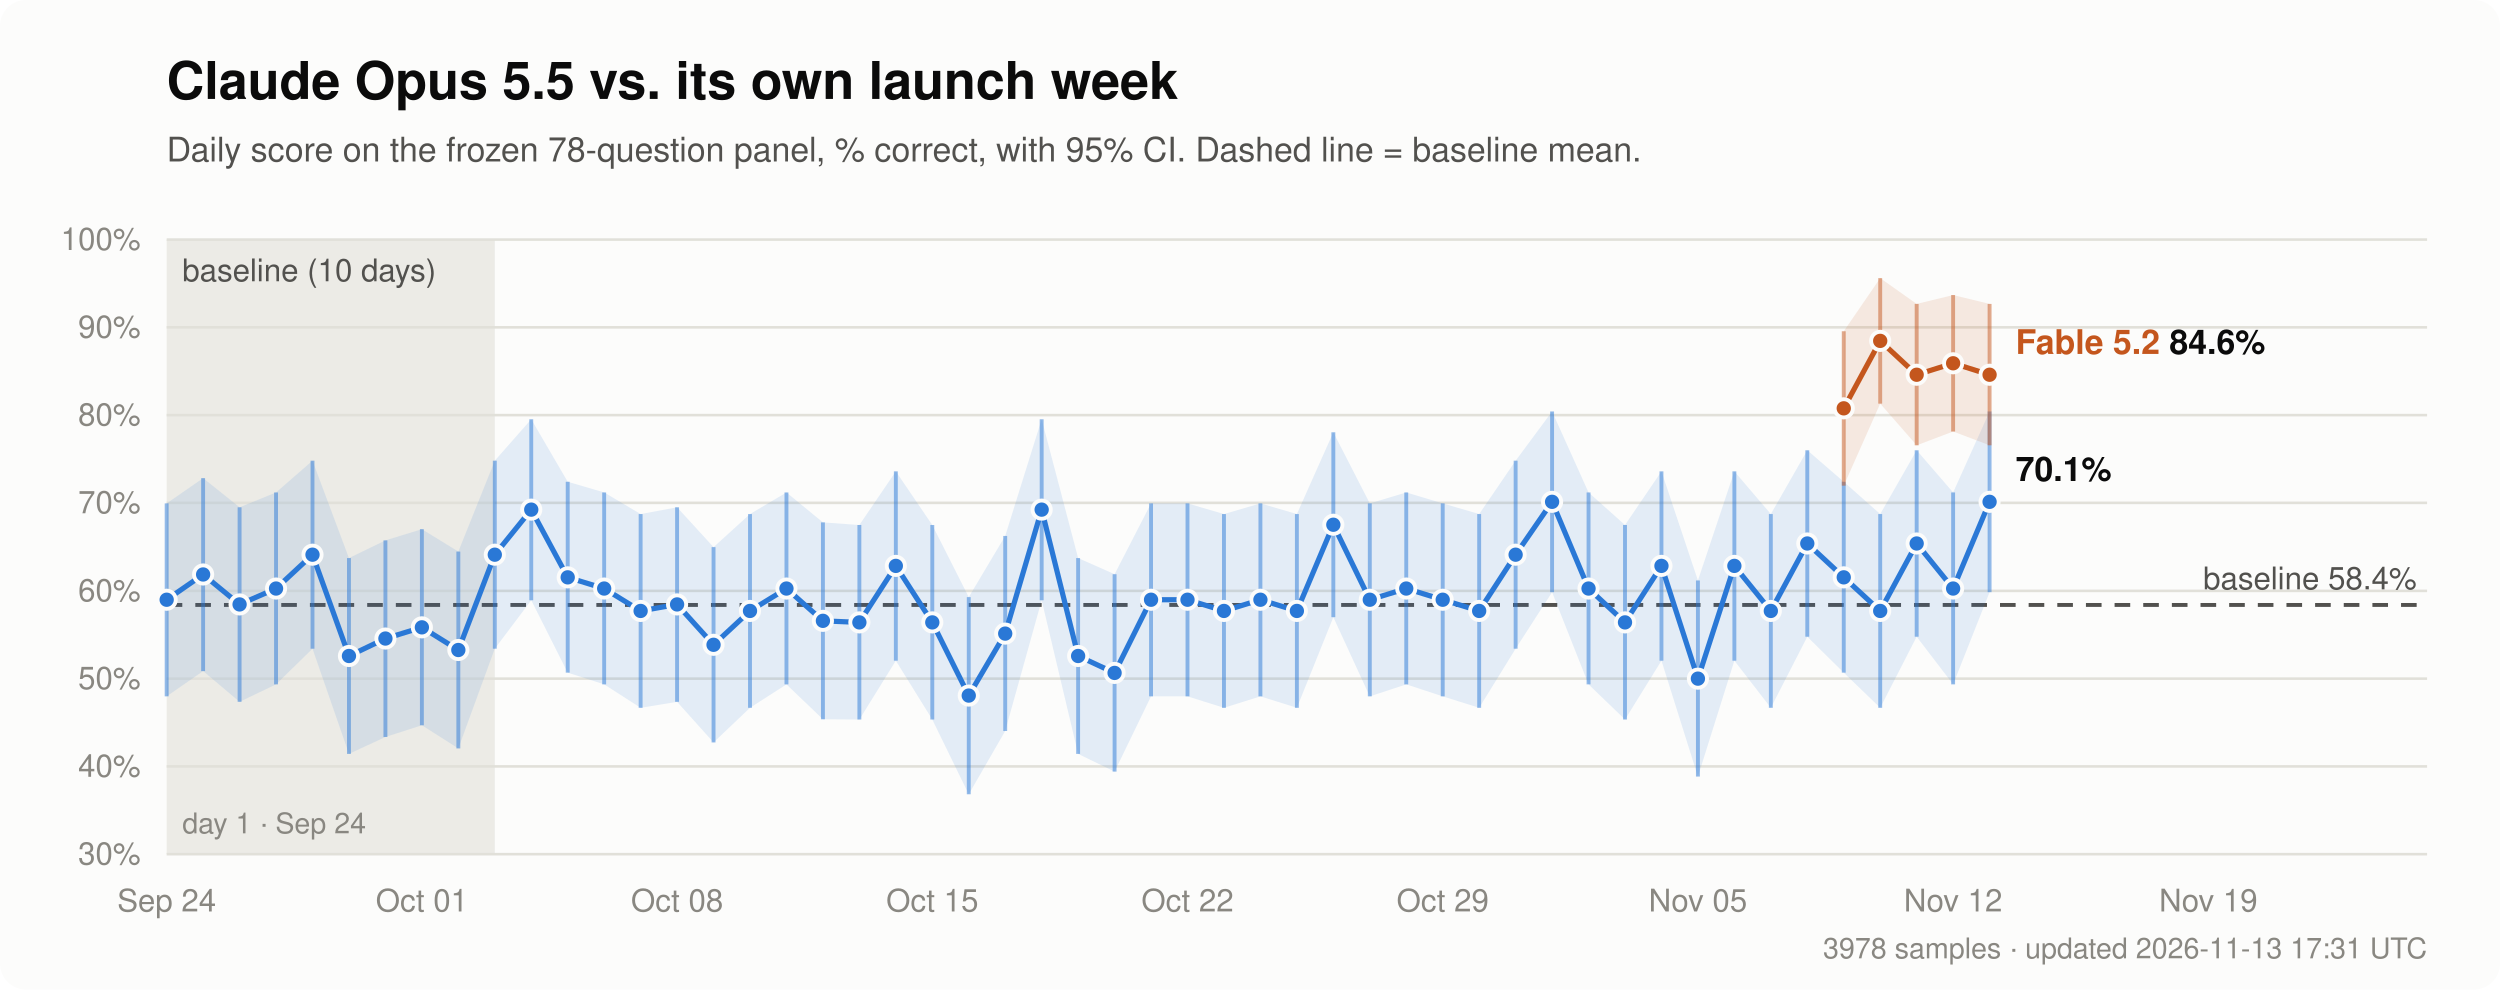
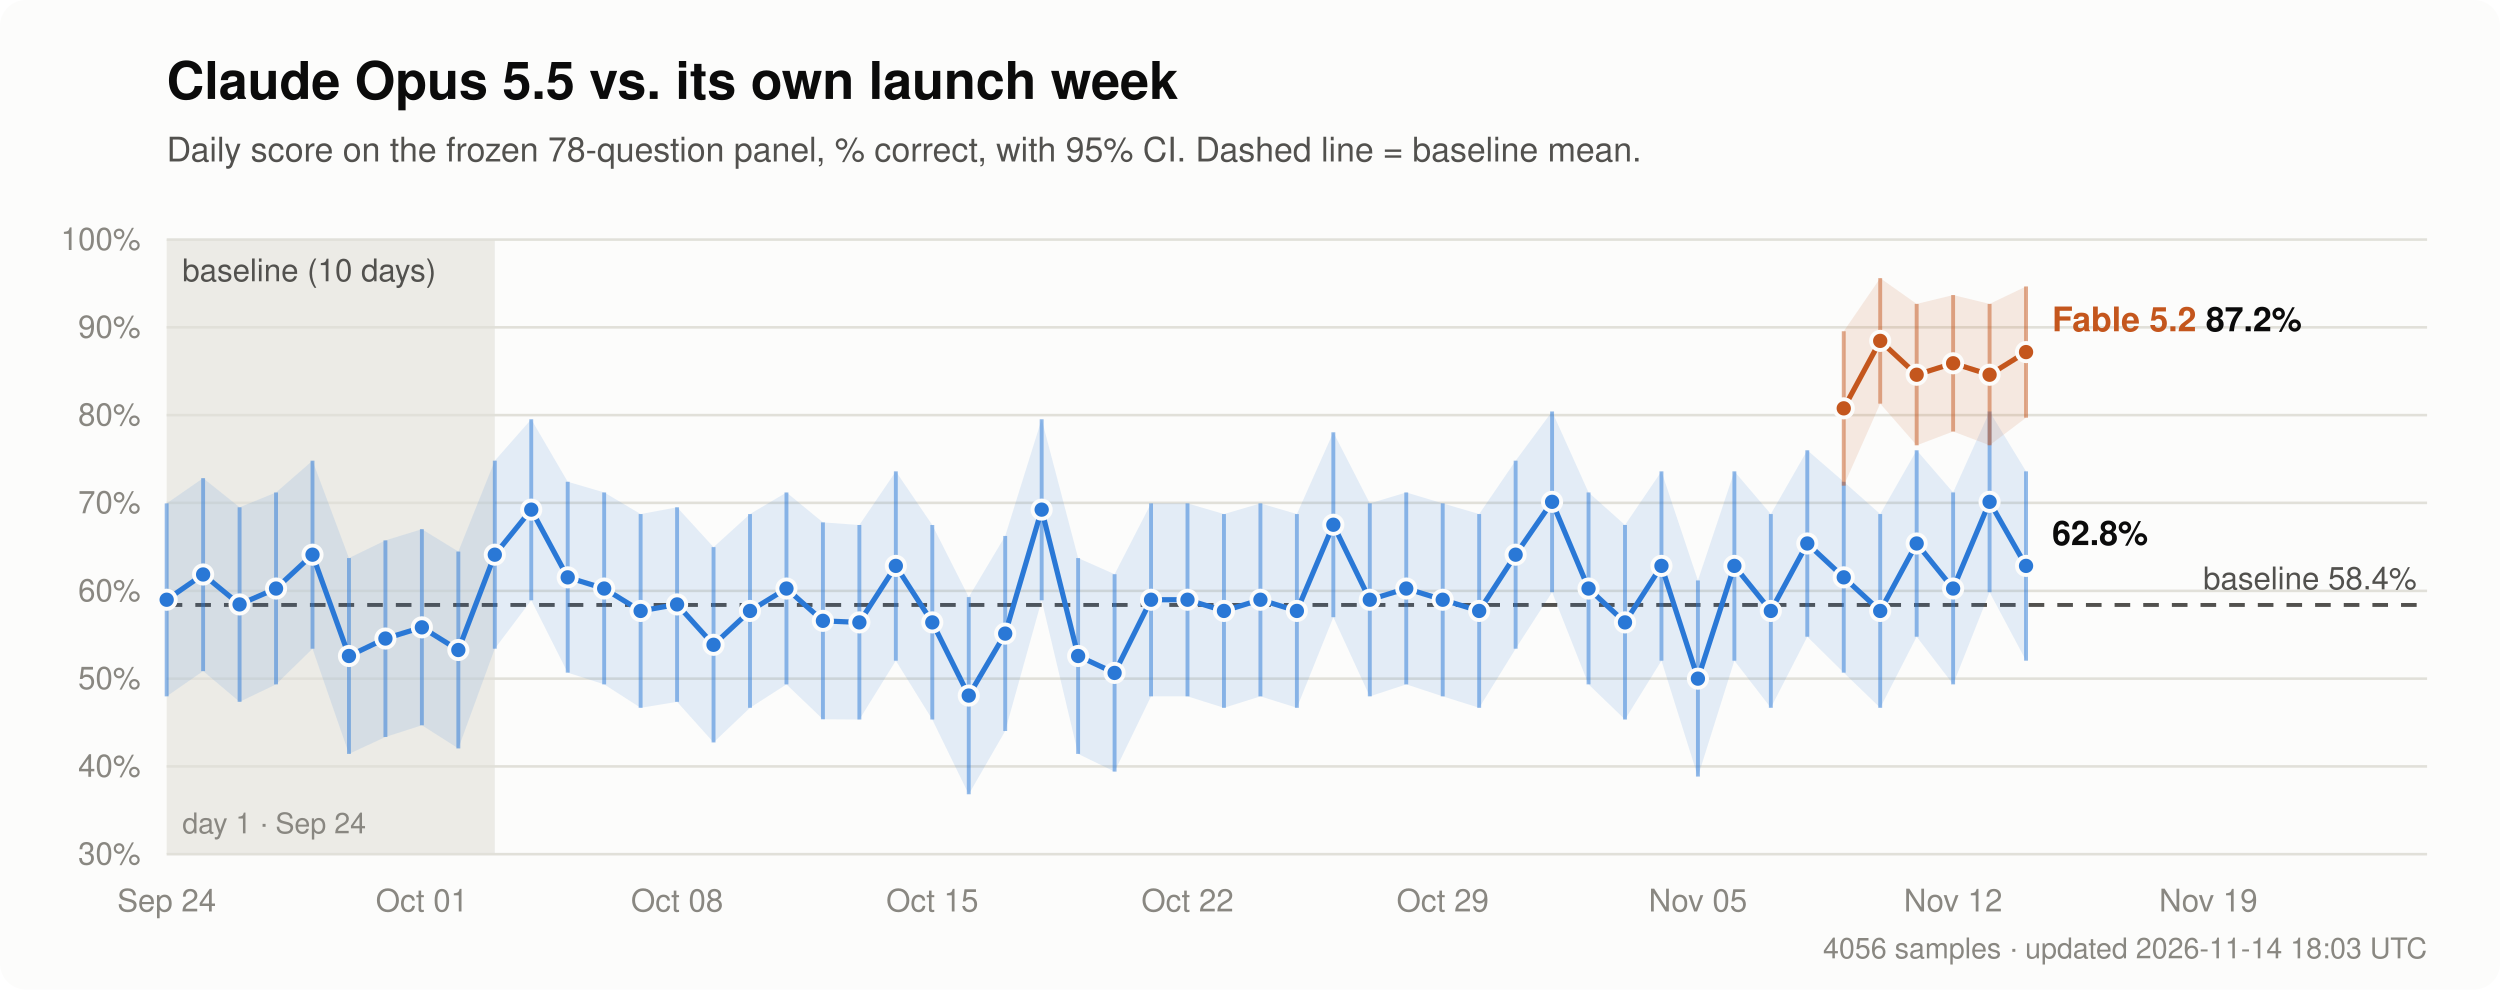
<svg xmlns="http://www.w3.org/2000/svg" width="960" height="380" viewBox="0 0 960 380" font-family="-apple-system, Segoe UI, Helvetica, Arial, sans-serif" role="img" aria-labelledby="t d">
  <rect width="960" height="380" rx="10" fill="#fcfcfb" />
  <text x="64" y="38" fill="#0b0b0b" font-size="20" font-weight="600">Claude Opus 5.5 vs. its own launch week</text>
  <text x="64" y="62" fill="#52514e" font-size="13">Daily score on the frozen 78-question panel, % correct, with 95% CI. Dashed line = baseline mean.</text>
  <line x1="64" y1="328.0" x2="932" y2="328.0" stroke="#e1e0d9" stroke-width="1" />
  <text x="54" y="332.0" text-anchor="end" fill="#898781" font-size="12">30%</text>
  <line x1="64" y1="294.3" x2="932" y2="294.3" stroke="#e1e0d9" stroke-width="1" />
  <text x="54" y="298.3" text-anchor="end" fill="#898781" font-size="12">40%</text>
  <line x1="64" y1="260.6" x2="932" y2="260.6" stroke="#e1e0d9" stroke-width="1" />
  <text x="54" y="264.6" text-anchor="end" fill="#898781" font-size="12">50%</text>
  <line x1="64" y1="226.9" x2="932" y2="226.9" stroke="#e1e0d9" stroke-width="1" />
  <text x="54" y="230.9" text-anchor="end" fill="#898781" font-size="12">60%</text>
  <line x1="64" y1="193.1" x2="932" y2="193.1" stroke="#e1e0d9" stroke-width="1" />
  <text x="54" y="197.1" text-anchor="end" fill="#898781" font-size="12">70%</text>
  <line x1="64" y1="159.4" x2="932" y2="159.4" stroke="#e1e0d9" stroke-width="1" />
  <text x="54" y="163.4" text-anchor="end" fill="#898781" font-size="12">80%</text>
  <line x1="64" y1="125.7" x2="932" y2="125.7" stroke="#e1e0d9" stroke-width="1" />
  <text x="54" y="129.7" text-anchor="end" fill="#898781" font-size="12">90%</text>
  <line x1="64" y1="92.0" x2="932" y2="92.0" stroke="#e1e0d9" stroke-width="1" />
  <text x="54" y="96.0" text-anchor="end" fill="#898781" font-size="12">100%</text>
  <rect x="64.0" y="92" width="126.0" height="236" fill="#e1e0d9" opacity="0.6" />
  <text x="70.0" y="108" fill="#52514e" font-size="12">baseline (10 days)</text>
  <text x="70.0" y="320" fill="#898781" font-size="11">day 1 · Sep 24</text>
  <text x="64.0" y="350" text-anchor="middle" fill="#898781" font-size="12">Sep 24</text>
  <text x="162.0" y="350" text-anchor="middle" fill="#898781" font-size="12">Oct 01</text>
  <text x="260.0" y="350" text-anchor="middle" fill="#898781" font-size="12">Oct 08</text>
  <text x="358.0" y="350" text-anchor="middle" fill="#898781" font-size="12">Oct 15</text>
  <text x="456.0" y="350" text-anchor="middle" fill="#898781" font-size="12">Oct 22</text>
  <text x="554.0" y="350" text-anchor="middle" fill="#898781" font-size="12">Oct 29</text>
  <text x="652.0" y="350" text-anchor="middle" fill="#898781" font-size="12">Nov 05</text>
  <text x="750.0" y="350" text-anchor="middle" fill="#898781" font-size="12">Nov 12</text>
  <text x="848.0" y="350" text-anchor="middle" fill="#898781" font-size="12">Nov 19</text>
  <line x1="64" y1="232.3" x2="932" y2="232.3" stroke="#52514e" stroke-width="1.5" stroke-dasharray="6 5" />
  <text x="928" y="226.3" text-anchor="end" fill="#52514e" font-size="12">baseline 58.4%</text>
-   <path d="M64.0,193.3 L78.0,183.6 L92.0,194.8 L106.0,189.1 L120.0,176.9 L134.0,214.3 L148.0,207.5 L162.0,203.2 L176.0,211.8 L190.0,176.9 L204.0,161.0 L218.0,185.0 L232.0,189.1 L246.0,197.4 L260.0,194.8 L274.0,210.1 L288.0,197.4 L302.0,189.1 L316.0,200.6 L330.0,201.6 L344.0,181.0 L358.0,201.6 L372.0,229.3 L386.0,205.8 L400.0,161.0 L414.0,214.3 L428.0,220.5 L442.0,193.3 L456.0,193.3 L470.0,197.4 L484.0,193.3 L498.0,197.4 L512.0,166.0 L526.0,193.3 L540.0,189.1 L554.0,193.3 L568.0,197.4 L582.0,176.9 L596.0,158.0 L610.0,189.1 L624.0,201.6 L638.0,181.0 L652.0,222.9 L666.0,181.0 L680.0,197.4 L694.0,172.9 L708.0,185.0 L722.0,197.4 L736.0,172.9 L750.0,189.1 L764.0,158.0 L764.0,227.4 L750.0,262.8 L736.0,244.5 L722.0,271.8 L708.0,258.3 L694.0,244.5 L680.0,271.8 L666.0,253.7 L652.0,298.2 L638.0,253.7 L624.0,276.3 L610.0,262.8 L596.0,227.4 L582.0,249.1 L568.0,271.8 L554.0,267.4 L540.0,262.8 L526.0,267.4 L512.0,237.0 L498.0,271.8 L484.0,267.4 L470.0,271.8 L456.0,267.4 L442.0,267.4 L428.0,296.3 L414.0,289.5 L400.0,230.5 L386.0,280.7 L372.0,305.0 L358.0,276.3 L344.0,253.7 L330.0,276.3 L316.0,276.2 L302.0,262.8 L288.0,271.8 L274.0,285.1 L260.0,269.5 L246.0,271.8 L232.0,262.8 L218.0,258.3 L204.0,230.5 L190.0,249.1 L176.0,287.4 L162.0,278.5 L148.0,283.0 L134.0,289.5 L120.0,249.1 L106.0,262.8 L92.0,269.5 L78.0,257.7 L64.0,267.4 Z" fill="#2a78d6" opacity="0.12" />
-   <path d="M64.0,230.3 L78.0,220.6 L92.0,232.1 L106.0,226.0 L120.0,213.0 L134.0,251.9 L148.0,245.2 L162.0,240.9 L176.0,249.6 L190.0,213.0 L204.0,195.7 L218.0,221.7 L232.0,226.0 L246.0,234.6 L260.0,232.1 L274.0,247.6 L288.0,234.6 L302.0,226.0 L316.0,238.4 L330.0,239.0 L344.0,217.3 L358.0,239.0 L372.0,267.1 L386.0,243.3 L400.0,195.7 L414.0,251.9 L428.0,258.4 L442.0,230.3 L456.0,230.3 L470.0,234.6 L484.0,230.3 L498.0,234.6 L512.0,201.5 L526.0,230.3 L540.0,226.0 L554.0,230.3 L568.0,234.6 L582.0,213.0 L596.0,192.7 L610.0,226.0 L624.0,239.0 L638.0,217.3 L652.0,260.6 L666.0,217.3 L680.0,234.6 L694.0,208.7 L708.0,221.7 L722.0,234.6 L736.0,208.7 L750.0,226.0 L764.0,192.7" fill="none" stroke="#2a78d6" stroke-width="2" stroke-linejoin="round" stroke-linecap="round" />
+   <path d="M64.0,193.3 L78.0,183.6 L92.0,194.8 L106.0,189.1 L120.0,176.9 L134.0,214.3 L148.0,207.5 L162.0,203.2 L176.0,211.8 L190.0,176.9 L204.0,161.0 L218.0,185.0 L232.0,189.1 L246.0,197.4 L260.0,194.8 L274.0,210.1 L288.0,197.4 L302.0,189.1 L316.0,200.6 L330.0,201.6 L344.0,181.0 L358.0,201.6 L372.0,229.3 L386.0,205.8 L400.0,161.0 L414.0,214.3 L428.0,220.5 L442.0,193.3 L456.0,193.3 L470.0,197.4 L484.0,193.3 L498.0,197.4 L512.0,166.0 L526.0,193.3 L540.0,189.1 L554.0,193.3 L568.0,197.4 L582.0,176.9 L596.0,158.0 L610.0,189.1 L624.0,201.6 L638.0,181.0 L652.0,222.9 L666.0,181.0 L680.0,197.4 L694.0,172.9 L708.0,185.0 L722.0,197.4 L736.0,172.9 L750.0,189.1 L764.0,158.0 L778.0,181.0 L778.0,253.7 L764.0,227.4 L750.0,262.8 L736.0,244.5 L722.0,271.8 L708.0,258.3 L694.0,244.5 L680.0,271.8 L666.0,253.7 L652.0,298.2 L638.0,253.7 L624.0,276.3 L610.0,262.8 L596.0,227.4 L582.0,249.1 L568.0,271.8 L554.0,267.4 L540.0,262.8 L526.0,267.4 L512.0,237.0 L498.0,271.8 L484.0,267.4 L470.0,271.8 L456.0,267.4 L442.0,267.4 L428.0,296.3 L414.0,289.5 L400.0,230.5 L386.0,280.7 L372.0,305.0 L358.0,276.3 L344.0,253.7 L330.0,276.3 L316.0,276.2 L302.0,262.8 L288.0,271.8 L274.0,285.1 L260.0,269.5 L246.0,271.8 L232.0,262.8 L218.0,258.3 L204.0,230.5 L190.0,249.1 L176.0,287.4 L162.0,278.5 L148.0,283.0 L134.0,289.5 L120.0,249.1 L106.0,262.8 L92.0,269.5 L78.0,257.7 L64.0,267.4 Z" fill="#2a78d6" opacity="0.12" />
+   <path d="M64.0,230.3 L78.0,220.6 L92.0,232.1 L106.0,226.0 L120.0,213.0 L134.0,251.9 L148.0,245.2 L162.0,240.9 L176.0,249.6 L190.0,213.0 L204.0,195.7 L218.0,221.7 L232.0,226.0 L246.0,234.6 L260.0,232.1 L274.0,247.6 L288.0,234.6 L302.0,226.0 L316.0,238.4 L330.0,239.0 L344.0,217.3 L358.0,239.0 L372.0,267.1 L386.0,243.3 L400.0,195.7 L414.0,251.9 L428.0,258.4 L442.0,230.3 L456.0,230.3 L470.0,234.6 L484.0,230.3 L498.0,234.6 L512.0,201.5 L526.0,230.3 L540.0,226.0 L554.0,230.3 L568.0,234.6 L582.0,213.0 L596.0,192.7 L610.0,226.0 L624.0,239.0 L638.0,217.3 L652.0,260.6 L666.0,217.3 L680.0,234.6 L694.0,208.7 L708.0,221.7 L722.0,234.6 L736.0,208.7 L750.0,226.0 L764.0,192.7 L778.0,217.3" fill="none" stroke="#2a78d6" stroke-width="2" stroke-linejoin="round" stroke-linecap="round" />
  <line x1="64.0" y1="267.4" x2="64.0" y2="193.3" stroke="#2a78d6" stroke-width="1.5" opacity="0.5" />
  <circle cx="64.0" cy="230.3" r="3.5" fill="#2a78d6" stroke="#fcfcfb" stroke-width="1.5" />
  <line x1="78.0" y1="257.7" x2="78.0" y2="183.6" stroke="#2a78d6" stroke-width="1.5" opacity="0.5" />
  <circle cx="78.0" cy="220.6" r="3.5" fill="#2a78d6" stroke="#fcfcfb" stroke-width="1.5" />
  <line x1="92.0" y1="269.5" x2="92.0" y2="194.8" stroke="#2a78d6" stroke-width="1.5" opacity="0.5" />
  <circle cx="92.0" cy="232.1" r="3.5" fill="#2a78d6" stroke="#fcfcfb" stroke-width="1.5" />
  <line x1="106.0" y1="262.8" x2="106.0" y2="189.1" stroke="#2a78d6" stroke-width="1.5" opacity="0.5" />
  <circle cx="106.0" cy="226.0" r="3.5" fill="#2a78d6" stroke="#fcfcfb" stroke-width="1.5" />
  <line x1="120.0" y1="249.1" x2="120.0" y2="176.9" stroke="#2a78d6" stroke-width="1.5" opacity="0.5" />
  <circle cx="120.0" cy="213.0" r="3.5" fill="#2a78d6" stroke="#fcfcfb" stroke-width="1.5" />
  <line x1="134.0" y1="289.5" x2="134.0" y2="214.3" stroke="#2a78d6" stroke-width="1.5" opacity="0.5" />
  <circle cx="134.0" cy="251.9" r="3.5" fill="#2a78d6" stroke="#fcfcfb" stroke-width="1.5" />
  <line x1="148.0" y1="283.0" x2="148.0" y2="207.5" stroke="#2a78d6" stroke-width="1.5" opacity="0.5" />
  <circle cx="148.0" cy="245.2" r="3.5" fill="#2a78d6" stroke="#fcfcfb" stroke-width="1.5" />
  <line x1="162.0" y1="278.5" x2="162.0" y2="203.2" stroke="#2a78d6" stroke-width="1.5" opacity="0.5" />
  <circle cx="162.0" cy="240.9" r="3.5" fill="#2a78d6" stroke="#fcfcfb" stroke-width="1.5" />
  <line x1="176.0" y1="287.4" x2="176.0" y2="211.8" stroke="#2a78d6" stroke-width="1.5" opacity="0.5" />
  <circle cx="176.0" cy="249.6" r="3.5" fill="#2a78d6" stroke="#fcfcfb" stroke-width="1.5" />
  <line x1="190.0" y1="249.1" x2="190.0" y2="176.9" stroke="#2a78d6" stroke-width="1.5" opacity="0.5" />
  <circle cx="190.0" cy="213.0" r="3.5" fill="#2a78d6" stroke="#fcfcfb" stroke-width="1.5" />
  <line x1="204.0" y1="230.5" x2="204.0" y2="161.0" stroke="#2a78d6" stroke-width="1.5" opacity="0.5" />
  <circle cx="204.0" cy="195.7" r="3.5" fill="#2a78d6" stroke="#fcfcfb" stroke-width="1.5" />
  <line x1="218.0" y1="258.3" x2="218.0" y2="185.0" stroke="#2a78d6" stroke-width="1.5" opacity="0.5" />
  <circle cx="218.0" cy="221.7" r="3.5" fill="#2a78d6" stroke="#fcfcfb" stroke-width="1.5" />
  <line x1="232.0" y1="262.8" x2="232.0" y2="189.1" stroke="#2a78d6" stroke-width="1.5" opacity="0.5" />
  <circle cx="232.0" cy="226.0" r="3.5" fill="#2a78d6" stroke="#fcfcfb" stroke-width="1.5" />
  <line x1="246.0" y1="271.8" x2="246.0" y2="197.4" stroke="#2a78d6" stroke-width="1.5" opacity="0.5" />
  <circle cx="246.0" cy="234.6" r="3.5" fill="#2a78d6" stroke="#fcfcfb" stroke-width="1.5" />
  <line x1="260.0" y1="269.5" x2="260.0" y2="194.8" stroke="#2a78d6" stroke-width="1.5" opacity="0.5" />
  <circle cx="260.0" cy="232.1" r="3.5" fill="#2a78d6" stroke="#fcfcfb" stroke-width="1.5" />
  <line x1="274.0" y1="285.1" x2="274.0" y2="210.1" stroke="#2a78d6" stroke-width="1.5" opacity="0.5" />
  <circle cx="274.0" cy="247.6" r="3.5" fill="#2a78d6" stroke="#fcfcfb" stroke-width="1.5" />
  <line x1="288.0" y1="271.8" x2="288.0" y2="197.4" stroke="#2a78d6" stroke-width="1.5" opacity="0.5" />
  <circle cx="288.0" cy="234.6" r="3.5" fill="#2a78d6" stroke="#fcfcfb" stroke-width="1.5" />
  <line x1="302.0" y1="262.8" x2="302.0" y2="189.1" stroke="#2a78d6" stroke-width="1.5" opacity="0.5" />
  <circle cx="302.0" cy="226.0" r="3.5" fill="#2a78d6" stroke="#fcfcfb" stroke-width="1.5" />
  <line x1="316.0" y1="276.2" x2="316.0" y2="200.6" stroke="#2a78d6" stroke-width="1.5" opacity="0.5" />
  <circle cx="316.0" cy="238.4" r="3.5" fill="#2a78d6" stroke="#fcfcfb" stroke-width="1.5" />
  <line x1="330.0" y1="276.3" x2="330.0" y2="201.6" stroke="#2a78d6" stroke-width="1.5" opacity="0.5" />
  <circle cx="330.0" cy="239.0" r="3.5" fill="#2a78d6" stroke="#fcfcfb" stroke-width="1.5" />
  <line x1="344.0" y1="253.7" x2="344.0" y2="181.0" stroke="#2a78d6" stroke-width="1.5" opacity="0.5" />
  <circle cx="344.0" cy="217.3" r="3.5" fill="#2a78d6" stroke="#fcfcfb" stroke-width="1.5" />
  <line x1="358.0" y1="276.3" x2="358.0" y2="201.6" stroke="#2a78d6" stroke-width="1.5" opacity="0.5" />
  <circle cx="358.0" cy="239.0" r="3.5" fill="#2a78d6" stroke="#fcfcfb" stroke-width="1.5" />
  <line x1="372.0" y1="305.0" x2="372.0" y2="229.3" stroke="#2a78d6" stroke-width="1.5" opacity="0.5" />
  <circle cx="372.0" cy="267.1" r="3.5" fill="#2a78d6" stroke="#fcfcfb" stroke-width="1.5" />
  <line x1="386.0" y1="280.7" x2="386.0" y2="205.8" stroke="#2a78d6" stroke-width="1.5" opacity="0.5" />
  <circle cx="386.0" cy="243.3" r="3.5" fill="#2a78d6" stroke="#fcfcfb" stroke-width="1.5" />
  <line x1="400.0" y1="230.5" x2="400.0" y2="161.0" stroke="#2a78d6" stroke-width="1.5" opacity="0.5" />
  <circle cx="400.0" cy="195.7" r="3.5" fill="#2a78d6" stroke="#fcfcfb" stroke-width="1.5" />
  <line x1="414.0" y1="289.5" x2="414.0" y2="214.3" stroke="#2a78d6" stroke-width="1.5" opacity="0.5" />
  <circle cx="414.0" cy="251.9" r="3.5" fill="#2a78d6" stroke="#fcfcfb" stroke-width="1.5" />
  <line x1="428.0" y1="296.3" x2="428.0" y2="220.5" stroke="#2a78d6" stroke-width="1.5" opacity="0.5" />
  <circle cx="428.0" cy="258.4" r="3.5" fill="#2a78d6" stroke="#fcfcfb" stroke-width="1.5" />
  <line x1="442.0" y1="267.4" x2="442.0" y2="193.3" stroke="#2a78d6" stroke-width="1.5" opacity="0.5" />
  <circle cx="442.0" cy="230.3" r="3.5" fill="#2a78d6" stroke="#fcfcfb" stroke-width="1.5" />
  <line x1="456.0" y1="267.4" x2="456.0" y2="193.3" stroke="#2a78d6" stroke-width="1.5" opacity="0.5" />
  <circle cx="456.0" cy="230.3" r="3.5" fill="#2a78d6" stroke="#fcfcfb" stroke-width="1.5" />
  <line x1="470.0" y1="271.8" x2="470.0" y2="197.4" stroke="#2a78d6" stroke-width="1.5" opacity="0.5" />
  <circle cx="470.0" cy="234.6" r="3.5" fill="#2a78d6" stroke="#fcfcfb" stroke-width="1.5" />
  <line x1="484.0" y1="267.4" x2="484.0" y2="193.3" stroke="#2a78d6" stroke-width="1.5" opacity="0.5" />
  <circle cx="484.0" cy="230.3" r="3.5" fill="#2a78d6" stroke="#fcfcfb" stroke-width="1.5" />
  <line x1="498.0" y1="271.8" x2="498.0" y2="197.4" stroke="#2a78d6" stroke-width="1.5" opacity="0.5" />
  <circle cx="498.0" cy="234.6" r="3.5" fill="#2a78d6" stroke="#fcfcfb" stroke-width="1.5" />
  <line x1="512.0" y1="237.0" x2="512.0" y2="166.0" stroke="#2a78d6" stroke-width="1.5" opacity="0.5" />
  <circle cx="512.0" cy="201.5" r="3.5" fill="#2a78d6" stroke="#fcfcfb" stroke-width="1.5" />
  <line x1="526.0" y1="267.4" x2="526.0" y2="193.3" stroke="#2a78d6" stroke-width="1.5" opacity="0.5" />
  <circle cx="526.0" cy="230.3" r="3.5" fill="#2a78d6" stroke="#fcfcfb" stroke-width="1.5" />
  <line x1="540.0" y1="262.8" x2="540.0" y2="189.1" stroke="#2a78d6" stroke-width="1.5" opacity="0.5" />
  <circle cx="540.0" cy="226.0" r="3.5" fill="#2a78d6" stroke="#fcfcfb" stroke-width="1.5" />
  <line x1="554.0" y1="267.4" x2="554.0" y2="193.3" stroke="#2a78d6" stroke-width="1.5" opacity="0.5" />
  <circle cx="554.0" cy="230.3" r="3.5" fill="#2a78d6" stroke="#fcfcfb" stroke-width="1.5" />
  <line x1="568.0" y1="271.8" x2="568.0" y2="197.4" stroke="#2a78d6" stroke-width="1.5" opacity="0.5" />
  <circle cx="568.0" cy="234.6" r="3.5" fill="#2a78d6" stroke="#fcfcfb" stroke-width="1.5" />
  <line x1="582.0" y1="249.1" x2="582.0" y2="176.9" stroke="#2a78d6" stroke-width="1.5" opacity="0.5" />
  <circle cx="582.0" cy="213.0" r="3.5" fill="#2a78d6" stroke="#fcfcfb" stroke-width="1.5" />
  <line x1="596.0" y1="227.4" x2="596.0" y2="158.0" stroke="#2a78d6" stroke-width="1.5" opacity="0.5" />
  <circle cx="596.0" cy="192.7" r="3.5" fill="#2a78d6" stroke="#fcfcfb" stroke-width="1.5" />
  <line x1="610.0" y1="262.8" x2="610.0" y2="189.1" stroke="#2a78d6" stroke-width="1.5" opacity="0.5" />
  <circle cx="610.0" cy="226.0" r="3.5" fill="#2a78d6" stroke="#fcfcfb" stroke-width="1.5" />
  <line x1="624.0" y1="276.3" x2="624.0" y2="201.6" stroke="#2a78d6" stroke-width="1.5" opacity="0.5" />
  <circle cx="624.0" cy="239.0" r="3.5" fill="#2a78d6" stroke="#fcfcfb" stroke-width="1.5" />
  <line x1="638.0" y1="253.7" x2="638.0" y2="181.0" stroke="#2a78d6" stroke-width="1.5" opacity="0.5" />
  <circle cx="638.0" cy="217.3" r="3.5" fill="#2a78d6" stroke="#fcfcfb" stroke-width="1.5" />
  <line x1="652.0" y1="298.2" x2="652.0" y2="222.9" stroke="#2a78d6" stroke-width="1.5" opacity="0.5" />
  <circle cx="652.0" cy="260.6" r="3.5" fill="#2a78d6" stroke="#fcfcfb" stroke-width="1.5" />
  <line x1="666.0" y1="253.7" x2="666.0" y2="181.0" stroke="#2a78d6" stroke-width="1.5" opacity="0.5" />
  <circle cx="666.0" cy="217.3" r="3.5" fill="#2a78d6" stroke="#fcfcfb" stroke-width="1.5" />
  <line x1="680.0" y1="271.8" x2="680.0" y2="197.4" stroke="#2a78d6" stroke-width="1.5" opacity="0.5" />
  <circle cx="680.0" cy="234.6" r="3.5" fill="#2a78d6" stroke="#fcfcfb" stroke-width="1.5" />
  <line x1="694.0" y1="244.5" x2="694.0" y2="172.9" stroke="#2a78d6" stroke-width="1.5" opacity="0.5" />
  <circle cx="694.0" cy="208.7" r="3.5" fill="#2a78d6" stroke="#fcfcfb" stroke-width="1.5" />
  <line x1="708.0" y1="258.3" x2="708.0" y2="185.0" stroke="#2a78d6" stroke-width="1.5" opacity="0.5" />
  <circle cx="708.0" cy="221.7" r="3.5" fill="#2a78d6" stroke="#fcfcfb" stroke-width="1.5" />
  <line x1="722.0" y1="271.8" x2="722.0" y2="197.4" stroke="#2a78d6" stroke-width="1.5" opacity="0.5" />
  <circle cx="722.0" cy="234.6" r="3.5" fill="#2a78d6" stroke="#fcfcfb" stroke-width="1.5" />
  <line x1="736.0" y1="244.5" x2="736.0" y2="172.9" stroke="#2a78d6" stroke-width="1.5" opacity="0.5" />
  <circle cx="736.0" cy="208.7" r="3.5" fill="#2a78d6" stroke="#fcfcfb" stroke-width="1.5" />
  <line x1="750.0" y1="262.8" x2="750.0" y2="189.1" stroke="#2a78d6" stroke-width="1.5" opacity="0.5" />
  <circle cx="750.0" cy="226.0" r="3.5" fill="#2a78d6" stroke="#fcfcfb" stroke-width="1.5" />
  <line x1="764.0" y1="227.4" x2="764.0" y2="158.0" stroke="#2a78d6" stroke-width="1.5" opacity="0.5" />
  <circle cx="764.0" cy="192.7" r="3.5" fill="#2a78d6" stroke="#fcfcfb" stroke-width="1.5" />
-   <text x="774.0" y="184.7" fill="#0b0b0b" font-size="13" font-weight="600">70.1%</text>
+   <line x1="778.0" y1="253.7" x2="778.0" y2="181.0" stroke="#2a78d6" stroke-width="1.5" opacity="0.5" />
+   <circle cx="778.0" cy="217.3" r="3.5" fill="#2a78d6" stroke="#fcfcfb" stroke-width="1.5" />
+   <text x="788.0" y="209.3" fill="#0b0b0b" font-size="13" font-weight="600">62.8%</text>
  <clipPath id="plotarea-light">
    <rect x="64" y="92" width="868" height="236" />
  </clipPath>
  <g clip-path="url(#plotarea-light)">
-     <path d="M708.0,127.2 L722.0,106.8 L736.0,116.7 L750.0,113.3 L764.0,116.7 L764.0,171.0 L750.0,165.7 L736.0,171.0 L722.0,155.0 L708.0,186.5 Z" fill="#c4561d" opacity="0.12" />
-     <path d="M708.0,156.8 L722.0,130.9 L736.0,143.9 L750.0,139.5 L764.0,143.9" fill="none" stroke="#c4561d" stroke-width="2" stroke-linejoin="round" stroke-linecap="round" />
+     <path d="M708.0,127.2 L722.0,106.8 L736.0,116.7 L750.0,113.3 L764.0,116.7 L778.0,110.0 L778.0,160.4 L764.0,171.0 L750.0,165.7 L736.0,171.0 L722.0,155.0 L708.0,186.5 Z" fill="#c4561d" opacity="0.12" />
+     <path d="M708.0,156.8 L722.0,130.9 L736.0,143.9 L750.0,139.5 L764.0,143.9 L778.0,135.2" fill="none" stroke="#c4561d" stroke-width="2" stroke-linejoin="round" stroke-linecap="round" />
    <line x1="708.0" y1="186.5" x2="708.0" y2="127.2" stroke="#c4561d" stroke-width="1.5" opacity="0.5" />
    <circle cx="708.0" cy="156.8" r="3.5" fill="#c4561d" stroke="#fcfcfb" stroke-width="1.5" />
    <line x1="722.0" y1="155.0" x2="722.0" y2="106.8" stroke="#c4561d" stroke-width="1.5" opacity="0.5" />
    <circle cx="722.0" cy="130.9" r="3.5" fill="#c4561d" stroke="#fcfcfb" stroke-width="1.5" />
    <line x1="736.0" y1="171.0" x2="736.0" y2="116.7" stroke="#c4561d" stroke-width="1.5" opacity="0.5" />
    <circle cx="736.0" cy="143.9" r="3.5" fill="#c4561d" stroke="#fcfcfb" stroke-width="1.5" />
    <line x1="750.0" y1="165.7" x2="750.0" y2="113.3" stroke="#c4561d" stroke-width="1.5" opacity="0.5" />
    <circle cx="750.0" cy="139.5" r="3.5" fill="#c4561d" stroke="#fcfcfb" stroke-width="1.5" />
    <line x1="764.0" y1="171.0" x2="764.0" y2="116.7" stroke="#c4561d" stroke-width="1.5" opacity="0.5" />
    <circle cx="764.0" cy="143.9" r="3.5" fill="#c4561d" stroke="#fcfcfb" stroke-width="1.5" />
+     <line x1="778.0" y1="160.4" x2="778.0" y2="110.0" stroke="#c4561d" stroke-width="1.5" opacity="0.5" />
+     <circle cx="778.0" cy="135.2" r="3.5" fill="#c4561d" stroke="#fcfcfb" stroke-width="1.5" />
  </g>
-   <text x="774.0" y="135.9" text-anchor="start" fill="#0b0b0b" font-size="13" font-weight="600">
-     <tspan fill="#c4561d">Fable 5.2</tspan> 84.6%</text>
-   <text x="932" y="368" text-anchor="end" fill="#898781" font-size="11">3978 samples · updated 2026-11-13 17:31 UTC</text>
+   <text x="788.0" y="127.2" text-anchor="start" fill="#0b0b0b" font-size="13" font-weight="600">
+     <tspan fill="#c4561d">Fable 5.2</tspan> 87.2%</text>
+   <text x="932" y="368" text-anchor="end" fill="#898781" font-size="11">4056 samples · updated 2026-11-14 18:03 UTC</text>
</svg>
